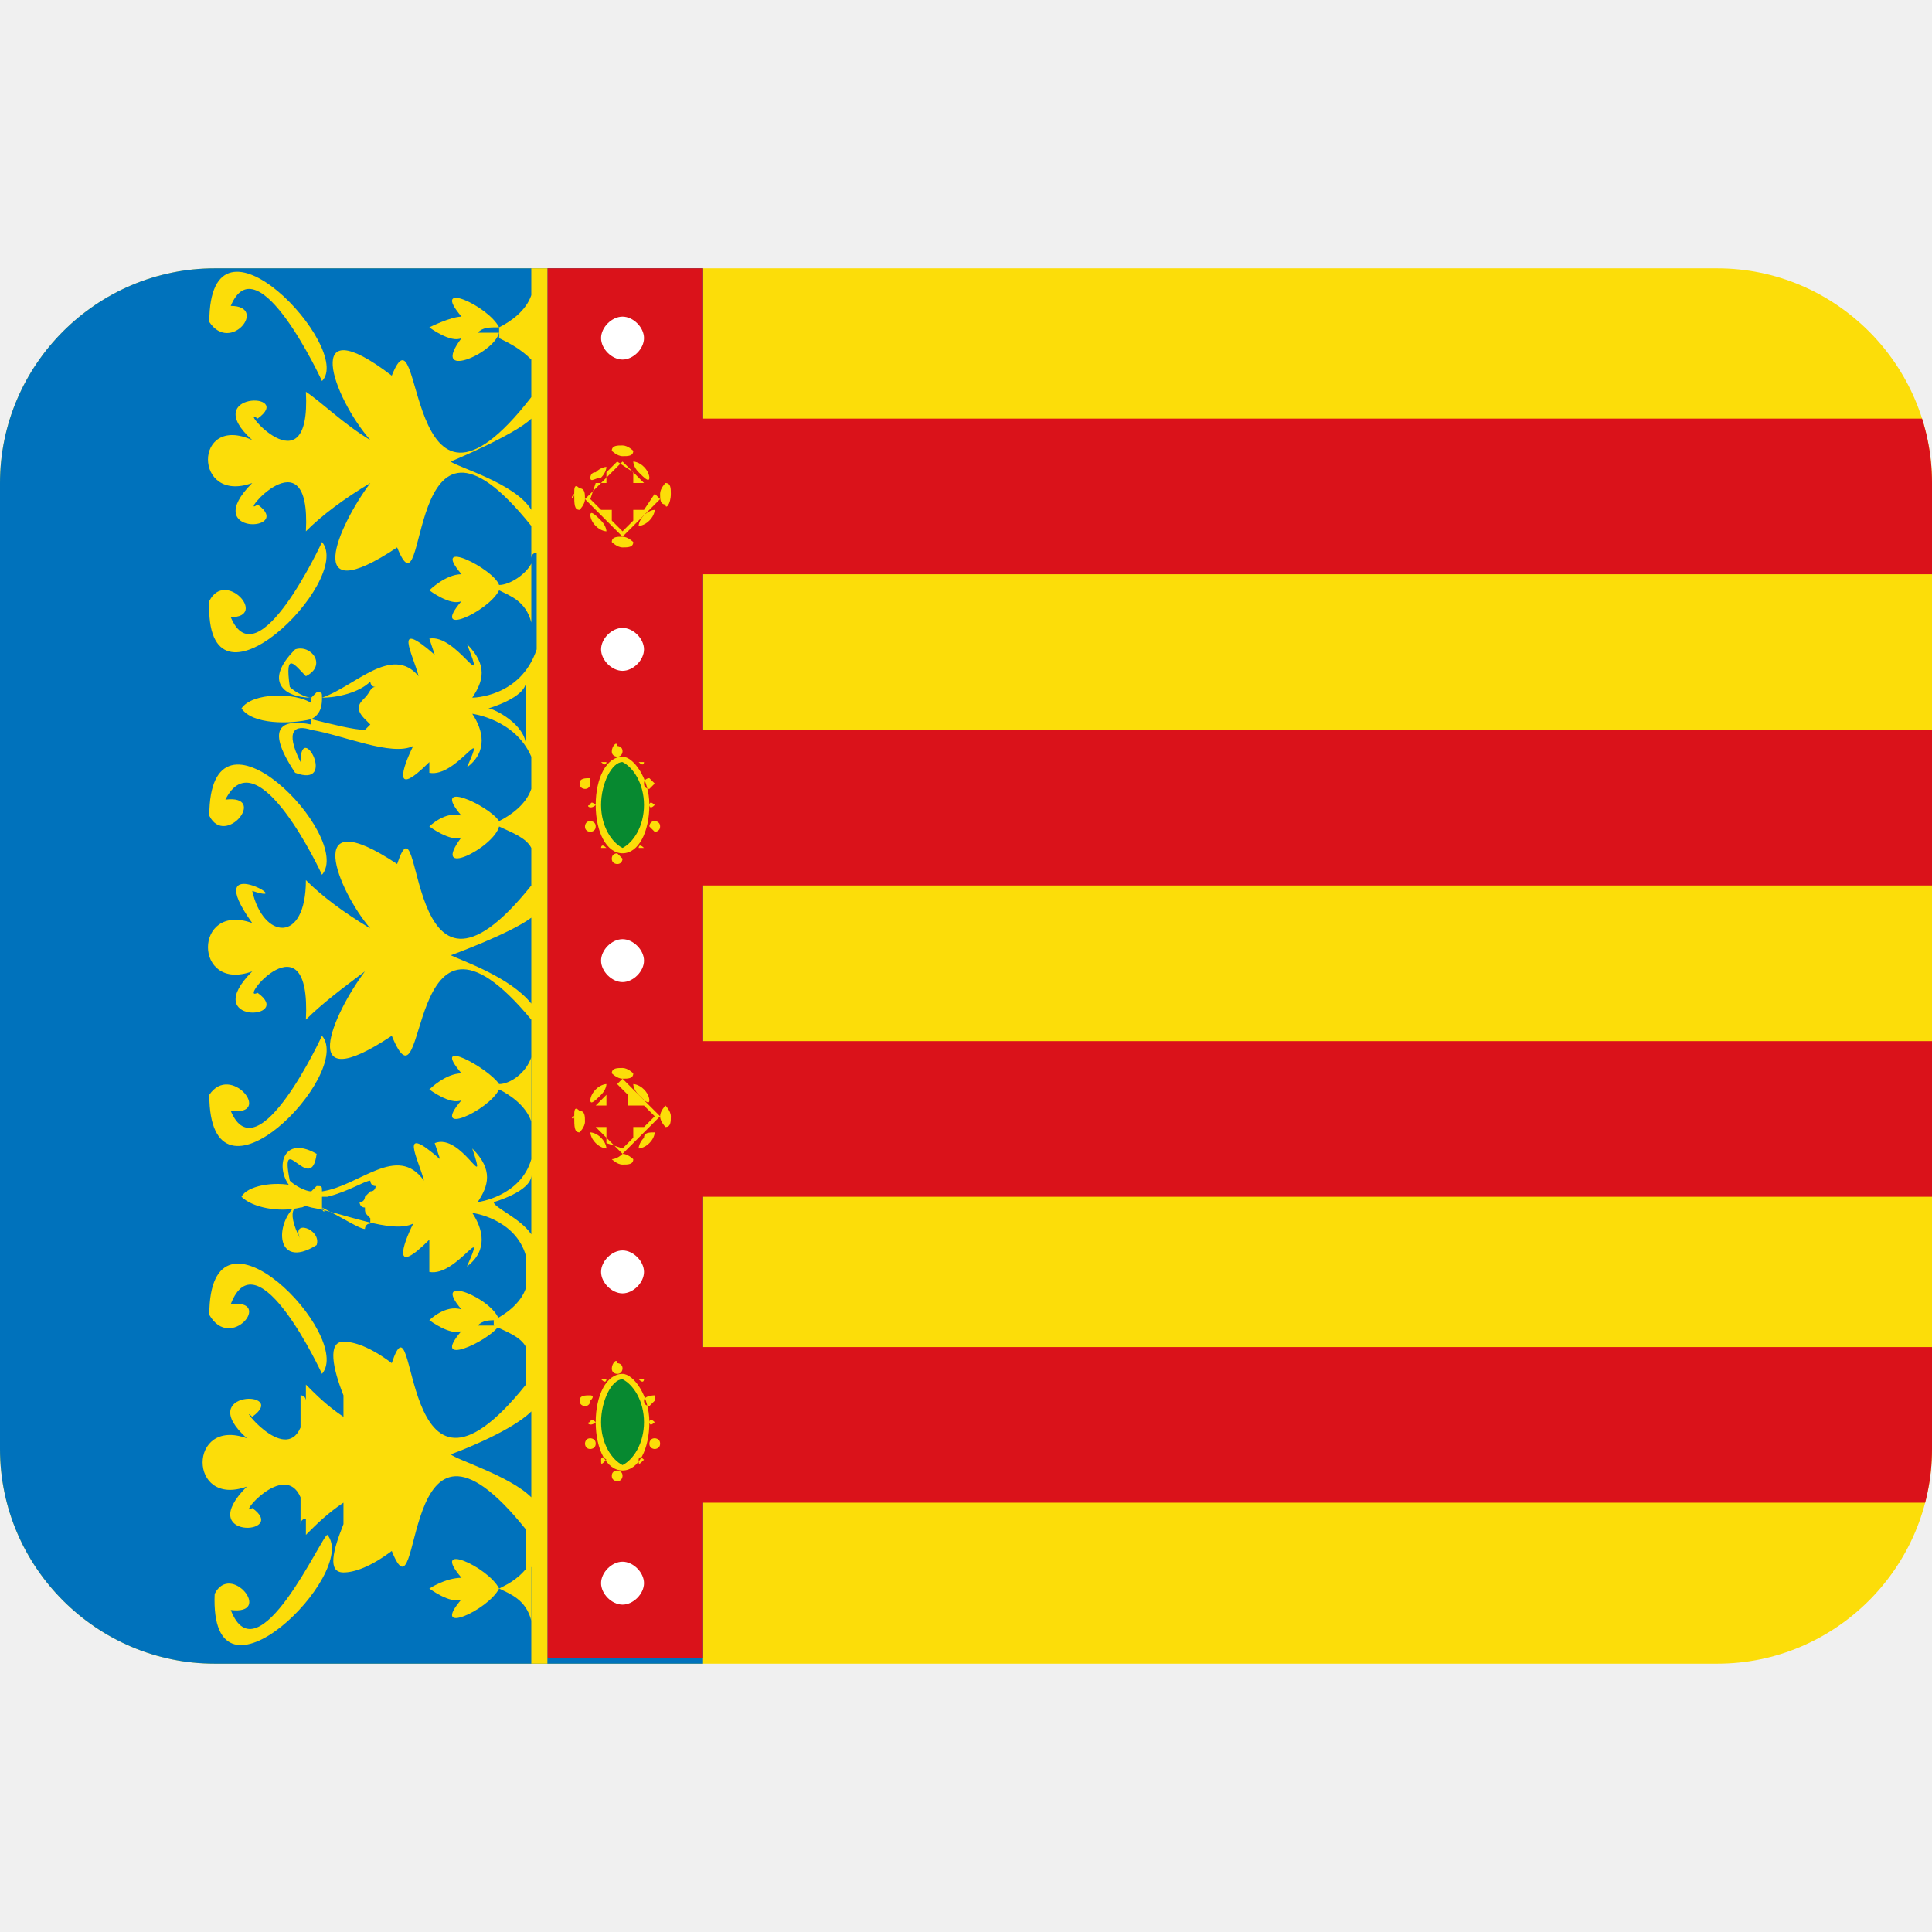
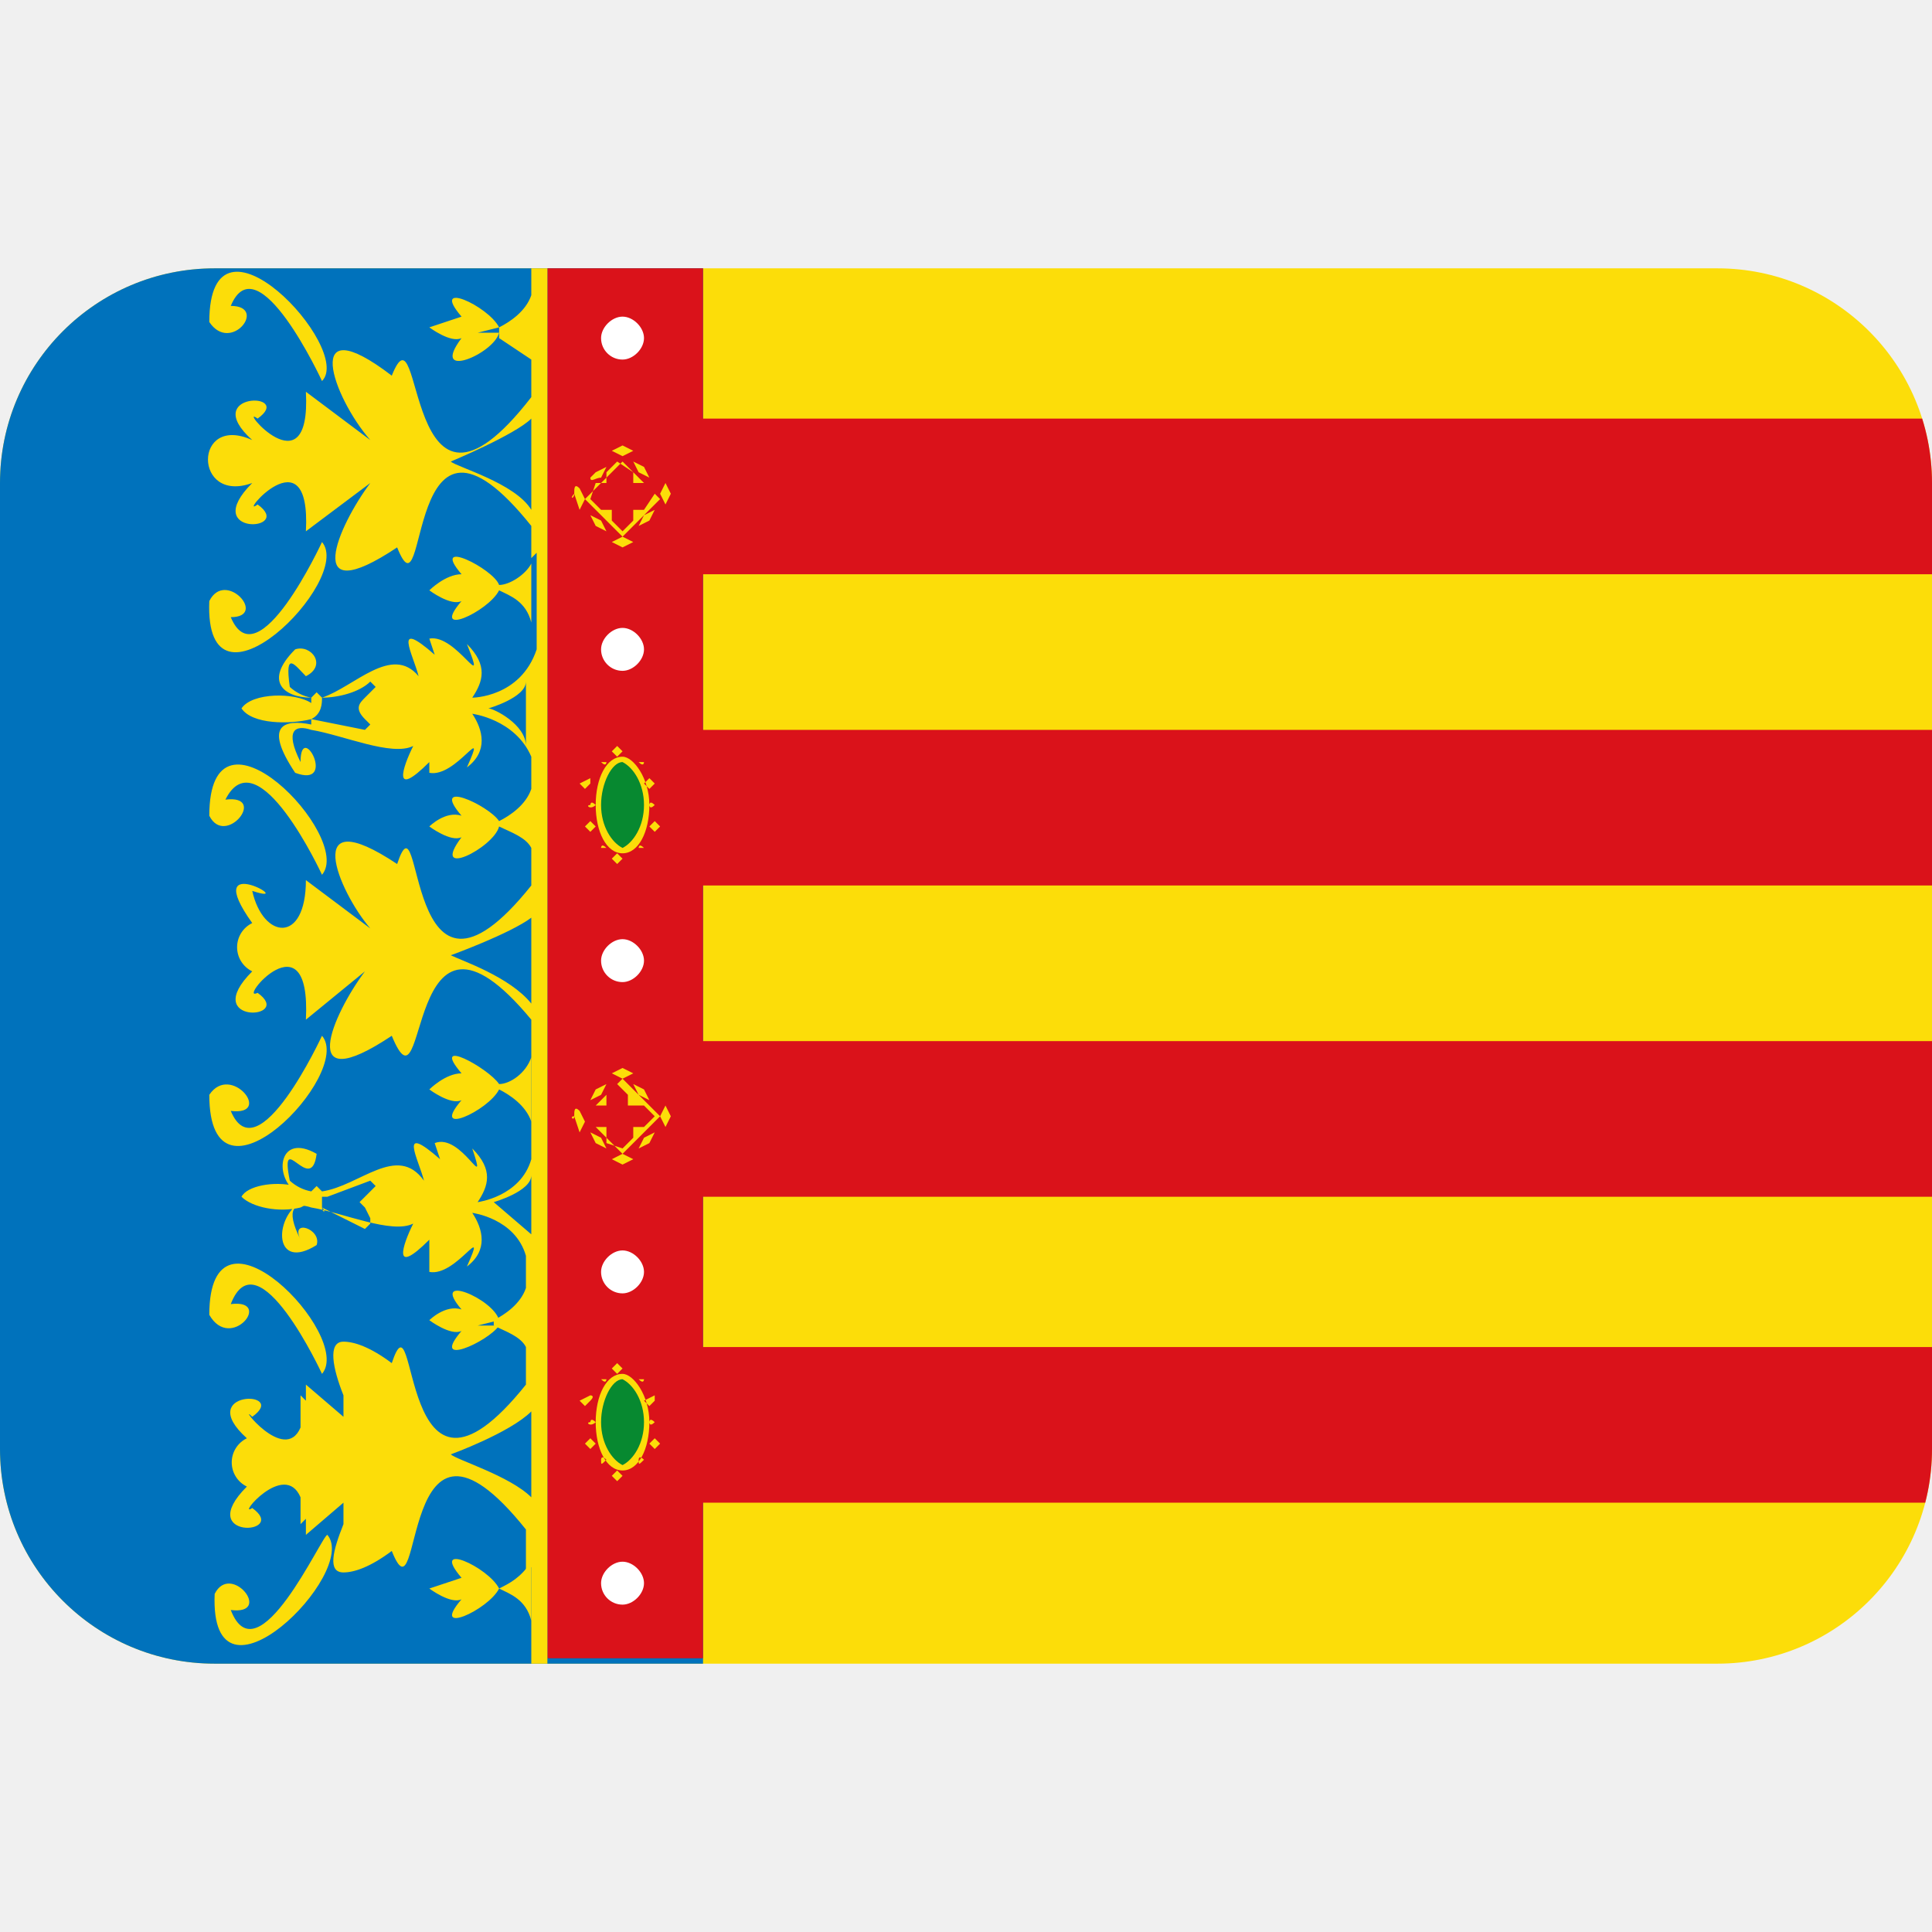
- <svg xmlns="http://www.w3.org/2000/svg" xmlns:xlink="http://www.w3.org/1999/xlink" version="1.1" id="Layer_1" x="0px" y="0px" width="36px" height="36px" viewBox="0 0 36 36" style="enable-background:new 0 0 36 36;" xml:space="preserve">
-   <style type="text/css">
- 	.st0{clip-path:url(#SVGID_2_);}
- 	.st1{fill:#FCDD09;}
- 	.st2{fill:#0072BC;}
- 	.st3{fill:#DA121A;}
- 	.st4{fill:#FFFFFF;}
- 	.st5{fill:#078930;}
- </style>
-   <g>
-     <defs>
-       <path id="SVGID_1_" d="M32,5H4C1.8,5,0,6.8,0,9v18c0,2.2,1.8,4,4,4h28c2.2,0,4-1.8,4-4V9C36,6.8,34.2,5,32,5z" />
-     </defs>
-     <clipPath id="SVGID_2_">
-       <use xlink:href="#SVGID_1_" style="overflow:visible;" />
-     </clipPath>
-     <g class="st0">
-       <rect x="0" y="4.9" class="st1" width="39.3" height="26.1" />
-       <rect x="0" y="4.9" class="st2" width="13.1" height="26.1" />
-       <polygon class="st3" points="39.3,10.7 39.3,7.8 13.1,7.8 13.1,4.9 10.2,4.9 10.2,30.9 13.1,30.9 13.1,28 39.3,28 39.3,25.1     13.1,25.1 13.1,22.3 39.3,22.3 39.3,19.4 13.1,19.4 13.1,16.5 39.3,16.5 39.3,13.6 13.1,13.6 13.1,10.7   " />
-       <g>
-         <path class="st1" d="M4.3,30c0.8,0.1,0-0.9-0.3-0.3c-0.1,2.4,2.7-0.4,2.1-1.1C6,28.6,4.8,31.3,4.3,30z" />
-         <path class="st1" d="M4.3,24.3C4.8,23,6,25.6,6,25.6c0.6-0.7-2.1-3.5-2.1-1.1C4.3,25.2,5.1,24.2,4.3,24.3z" />
-         <path class="st1" d="M3.9,20.4C3.9,22.8,6.6,20,6,19.3c0,0-1.2,2.6-1.7,1.4C5.1,20.8,4.3,19.8,3.9,20.4z" />
-         <path class="st1" d="M6,16.3c0.6-0.7-2.1-3.5-2.1-1.1c0.3,0.6,1.1-0.4,0.3-0.3C4.8,13.7,6,16.3,6,16.3z" />
-         <path class="st1" d="M3.9,11.2c-0.1,2.4,2.7-0.4,2.1-1.1c0,0-1.2,2.6-1.7,1.4C5,11.5,4.2,10.6,3.9,11.2z" />
-         <path class="st1" d="M4.3,5.7C4.8,4.5,6,7.1,6,7.1C6.6,6.5,3.9,3.6,3.9,6C4.3,6.6,5,5.7,4.3,5.7z" />
-         <path class="st1" d="M9.3,29.6c-0.2-0.4-1.3-0.9-0.7-0.2C8.3,29.4,8,29.6,8,29.6s0.4,0.3,0.6,0.2c-0.6,0.7,0.5,0.2,0.7-0.2     c0.2,0.1,0.5,0.2,0.6,0.6v-1.1C9.7,29.4,9.5,29.5,9.3,29.6z M8.9,29.6C8.9,29.6,8.9,29.6,8.9,29.6C8.9,29.6,8.9,29.6,8.9,29.6z      M9.3,29.6C9.3,29.6,9.3,29.6,9.3,29.6C9.3,29.6,9.3,29.6,9.3,29.6L9.3,29.6z" />
-         <path class="st1" d="M9.3,10.9C9.2,10.6,8,10,8.6,10.7C8.3,10.7,8,11,8,11s0.4,0.3,0.6,0.2C8,11.9,9.1,11.4,9.3,11     c0.2,0.1,0.5,0.2,0.6,0.6v-1.1C9.8,10.7,9.5,10.9,9.3,10.9z M8.9,11C8.9,11,8.9,11,8.9,11C8.9,11,8.9,11,8.9,11z M9.3,11     C9.3,11,9.3,11,9.3,11C9.3,11,9.3,11,9.3,11L9.3,11z" />
-         <path class="st1" d="M9.3,24.6c-0.1-0.4-1.3-0.9-0.7-0.2C8.3,24.3,8,24.6,8,24.6s0.4,0.3,0.6,0.2c-0.6,0.7,0.5,0.2,0.7-0.1     c-0.2,0-0.3,0-0.4,0C9,24.6,9.1,24.6,9.3,24.6z" />
-         <path class="st1" d="M9.3,20.2C9.1,19.9,8,19.3,8.6,20C8.3,20,8,20.3,8,20.3s0.4,0.3,0.6,0.2c-0.6,0.7,0.5,0.2,0.7-0.2     c0.2,0.1,0.5,0.3,0.6,0.6v-1.2C9.8,20,9.5,20.2,9.3,20.2z M8.8,20.3C8.8,20.3,8.8,20.3,8.8,20.3C8.8,20.3,8.8,20.3,8.8,20.3z      M9.3,20.3C9.3,20.3,9.3,20.3,9.3,20.3C9.3,20.3,9.3,20.3,9.3,20.3L9.3,20.3z" />
-         <path class="st1" d="M9.3,6.1C9.1,5.7,8,5.2,8.6,5.9C8.4,5.9,8,6.1,8,6.1s0.4,0.3,0.6,0.2C8,7.1,9.2,6.6,9.3,6.2     c-0.2,0-0.3,0-0.4,0C9,6.1,9.1,6.1,9.3,6.1z" />
-         <path class="st1" d="M9.9,4.8v0.7C9.8,5.8,9.5,6,9.3,6.1c0,0,0,0.1,0,0.1c0,0,0,0,0,0.1c0.2,0.1,0.4,0.2,0.6,0.4v0.7     c-2.4,3.1-2-1.9-2.6-0.4C5.6,5.7,6.2,7.4,6.9,8.2C6.4,7.9,6,7.5,5.7,7.3c0.1,1.9-1.3,0.2-0.9,0.5c0.7-0.5-1.1-0.5-0.1,0.4     C3.6,7.7,3.6,9.4,4.7,9c-1,1,0.8,0.9,0.1,0.4C4.4,9.7,5.8,8,5.7,9.9C6,9.6,6.4,9.3,6.9,9c-0.6,0.8-1.3,2.4,0.5,1.2     c0.6,1.5,0.1-3.4,2.5-0.4v0.6c0,0,0-0.1,0.1-0.1l0,1.3c0,0,0-0.1,0-0.1v0.6C9.7,13,8.8,13,8.8,13c0.2-0.3,0.3-0.6-0.1-1     C9.1,13,8.5,11.8,8,11.9l0.1,0.3c-0.8-0.7-0.4,0-0.3,0.4C7.3,12,6.6,12.8,6,13c0-0.1,0-0.1-0.1-0.1c0,0-0.1,0.1-0.1,0.1     c-0.1,0-0.3-0.1-0.4-0.2c-0.1-0.7,0.1-0.4,0.3-0.2c0.4-0.2,0.1-0.6-0.2-0.5C4.9,12.7,5.3,13,5.8,13c0,0,0,0.1,0,0.1     c-0.3-0.2-1.1-0.2-1.3,0.1c0.2,0.3,0.9,0.3,1.3,0.2c0,0,0,0.1,0,0.1c-0.5-0.1-0.9,0-0.3,0.9c0.8,0.3,0.1-1,0.1-0.2     c-0.3-0.6-0.1-0.7,0.2-0.6c0,0,0,0.1,0,0.1c0,0,0,0,0-0.1c0.6,0.1,1.5,0.5,1.9,0.3c-0.2,0.4-0.4,1,0.3,0.3L8,14.4     c0.5,0.1,1.1-1,0.7-0.1c0.4-0.3,0.3-0.7,0.1-1c0,0,0.8,0.1,1.1,0.8c0,0,0,0,0,0v0.6c-0.1,0.3-0.4,0.5-0.6,0.6     C9.1,15,8,14.5,8.6,15.2C8.3,15.1,8,15.4,8,15.4s0.4,0.3,0.6,0.2c-0.6,0.8,0.6,0.2,0.7-0.2c0.2,0.1,0.5,0.2,0.6,0.4v0.7     c-2.4,3-2-1.9-2.5-0.4c-1.8-1.2-1.1,0.5-0.5,1.2c-0.5-0.3-0.9-0.6-1.2-0.9c0,1.2-0.8,1.1-1,0.2c0.9,0.3-1-0.8,0,0.6     c-1.1-0.4-1.1,1.3,0,0.9c-1,1,0.8,0.9,0.1,0.4c-0.4,0.2,1-1.5,0.9,0.5c0.3-0.3,0.7-0.6,1.1-0.9c-0.6,0.8-1.3,2.4,0.5,1.2     C8,21,7.5,16.1,9.9,19v0.7c0,0,0,0,0,0l0,1.3c0,0,0,0,0,0v0.6c-0.2,0.7-1,0.8-1,0.8c0.2-0.3,0.3-0.6-0.1-1     c0.3,0.9-0.2-0.3-0.7-0.1l0.1,0.3c-0.8-0.7-0.4,0-0.3,0.4c-0.5-0.7-1.2,0.1-1.9,0.2c0-0.1,0-0.1-0.1-0.1c0,0-0.1,0.1-0.1,0.1     c-0.1,0-0.3-0.1-0.4-0.2c-0.2-1,0.4,0.3,0.5-0.5c-0.7-0.4-0.8,0.4-0.4,0.7c0.1,0,0.2,0.1,0.3,0.1c0,0,0,0,0,0     c-0.1,0-0.2-0.1-0.3-0.2c-0.4-0.1-0.9,0-1,0.2c0.2,0.2,0.7,0.3,1.1,0.2c0.1,0,0.1-0.1,0.2-0.1c0,0,0,0,0,0c-0.1,0-0.1,0-0.2,0     c-0.5,0.3-0.5,1.3,0.3,0.8c0.1-0.3-0.5-0.5-0.3-0.1c-0.3-0.6-0.1-0.7,0.2-0.6c0,0,0,0.1,0,0.1c0,0,0,0,0-0.1     c0.6,0.1,1.5,0.5,1.9,0.3c-0.2,0.4-0.4,1,0.3,0.3L8,23.7c0.5,0.1,1.1-1,0.7-0.1c0.4-0.3,0.3-0.7,0.1-1c0,0,0.8,0.1,1,0.8V24     c-0.1,0.3-0.4,0.5-0.6,0.6c0,0,0,0,0,0c0,0,0,0,0,0.1c0.2,0.1,0.5,0.2,0.6,0.4v0.7c-2.4,3-2-1.9-2.5-0.4C6.9,25.1,6.6,25,6.4,25     c0,0,0,0,0,0l0,0c-0.3,0-0.2,0.5,0,1l0,0.4c-0.3-0.2-0.5-0.4-0.7-0.6c0,0.1,0,0.2,0,0.3c0,0,0-0.1-0.1-0.1l0,0.6     c-0.3,0.7-1.2-0.5-0.9-0.2c0.7-0.5-1.1-0.5-0.1,0.4c-1.1-0.4-1.1,1.3,0,0.9c-1,1,0.8,0.9,0.1,0.4c-0.3,0.2,0.6-0.9,0.9-0.2l0,0.5     c0,0,0-0.1,0.1-0.1c0,0.1,0,0.2,0,0.3c0.2-0.2,0.4-0.4,0.7-0.6l0,0.4c-0.2,0.5-0.3,0.9,0,0.9l0,0c0,0,0,0,0,0     c0.2,0,0.5-0.1,0.9-0.4c0.6,1.5,0.1-3.4,2.5-0.4v0.8c0,0,0-0.1,0.1-0.1l0,1.3c0,0,0-0.1,0-0.1V31h0.3V4.8H9.9z M7,12.6     C7,12.6,7,12.6,7,12.6C7,12.6,7,12.6,7,12.6C7,12.6,7,12.6,7,12.6z M6,13c0.3,0,0.7-0.1,0.9-0.3c0,0,0,0.1,0.1,0.1c0,0,0,0,0,0     c-0.1,0-0.1,0.1-0.2,0.2c-0.1,0.1-0.2,0.2,0,0.4c0,0,0.1,0.1,0.1,0.1c0,0-0.1,0.1-0.1,0.1c-0.2,0-0.6-0.1-1-0.2     C6,13.3,6,13.1,6,13z M8.4,8.6c0,0,1.2-0.5,1.5-0.8v1.7C9.6,9,8.5,8.7,8.4,8.6z M9.1,13.2c0,0,0.7-0.2,0.7-0.5l0-0.4v1.6     C9.8,13.5,9.2,13.2,9.1,13.2z M8.4,17.8c0,0,1.1-0.4,1.5-0.7v1.6C9.5,18.2,8.6,17.9,8.4,17.8z M6,22.5c0-0.1,0-0.1,0-0.2     c0,0,0.1,0,0.1,0C6.5,22.2,6.8,22,6.9,22c0,0,0,0.1,0.1,0.1c0,0,0,0.1-0.1,0.1c0,0-0.1,0.1-0.1,0.1c0,0,0,0.1-0.1,0.1     c0,0,0,0.1,0.1,0.1c0,0.1,0,0.1,0.1,0.2c0,0,0,0.1,0,0.1c-0.1,0-0.1,0.1-0.1,0.1c-0.1,0-0.4-0.2-0.8-0.4C6.1,22.6,6,22.6,6,22.5z      M9.2,22.4c0,0,0.7-0.2,0.7-0.5v1.1C9.7,22.7,9.2,22.5,9.2,22.4z M8.4,27.1c0,0,1.1-0.4,1.5-0.8v1.6C9.5,27.5,8.5,27.2,8.4,27.1z     " />
-       </g>
-       <path class="st4" d="M12,29.5c0,0.2-0.2,0.4-0.4,0.4c-0.2,0-0.4-0.2-0.4-0.4c0-0.2,0.2-0.4,0.4-0.4C11.8,29.1,12,29.3,12,29.5    L12,29.5z" />
-       <path class="st4" d="M12,23.7c0,0.2-0.2,0.4-0.4,0.4c-0.2,0-0.4-0.2-0.4-0.4c0-0.2,0.2-0.4,0.4-0.4C11.8,23.3,12,23.5,12,23.7    L12,23.7z" />
-       <path class="st4" d="M12,17.9c0,0.2-0.2,0.4-0.4,0.4c-0.2,0-0.4-0.2-0.4-0.4c0-0.2,0.2-0.4,0.4-0.4C11.8,17.5,12,17.7,12,17.9    L12,17.9z" />
-       <path class="st4" d="M12,12.1c0,0.2-0.2,0.4-0.4,0.4c-0.2,0-0.4-0.2-0.4-0.4c0-0.2,0.2-0.4,0.4-0.4C11.8,11.7,12,11.9,12,12.1    L12,12.1z" />
-       <path class="st4" d="M12,6.3c0,0.2-0.2,0.4-0.4,0.4c-0.2,0-0.4-0.2-0.4-0.4c0-0.2,0.2-0.4,0.4-0.4C11.8,5.9,12,6.1,12,6.3L12,6.3z    " />
-       <g>
-         <path class="st1" d="M11.2,8.9c0.1-0.1,0.1-0.2,0.1-0.2c0,0-0.1,0-0.2,0.1C11,8.8,11,8.9,11,8.9C11,9,11.1,8.9,11.2,8.9z" />
-         <path class="st1" d="M11,9.6c0,0,0,0.1,0.1,0.2c0.1,0.1,0.2,0.1,0.2,0.1c0,0,0-0.1-0.1-0.2C11.1,9.6,11,9.5,11,9.6z" />
-         <path class="st1" d="M11.8,8.4c0,0-0.1-0.1-0.2-0.1c0,0,0,0,0,0s0,0,0,0c-0.1,0-0.2,0-0.2,0.1c0,0,0.1,0.1,0.2,0.1     C11.7,8.5,11.8,8.5,11.8,8.4z" />
-         <path class="st1" d="M12.1,8.9c0,0,0-0.1-0.1-0.2c-0.1-0.1-0.2-0.1-0.2-0.1s0,0.1,0.1,0.2C12,8.9,12.1,9,12.1,8.9z" />
-         <path class="st1" d="M10.7,9.2C10.7,9.2,10.6,9.3,10.7,9.2C10.6,9.3,10.7,9.3,10.7,9.2c0,0.2,0,0.3,0.1,0.3c0,0,0.1-0.1,0.1-0.2     c0-0.1,0-0.2-0.1-0.2C10.7,9,10.7,9.1,10.7,9.2z" />
-         <path class="st1" d="M12.5,9.2c0-0.1,0-0.2-0.1-0.2c0,0-0.1,0.1-0.1,0.2c0,0.1,0,0.2,0.1,0.2C12.4,9.5,12.5,9.4,12.5,9.2     C12.5,9.3,12.5,9.2,12.5,9.2C12.5,9.2,12.5,9.2,12.5,9.2z" />
-         <path class="st1" d="M10.9,9.3l0.7,0.7l0.7-0.7l-0.7-0.7L10.9,9.3z M11.8,8.8V9H12l0.2,0.2v0L12,9.5h-0.2v0.2l-0.2,0.2h0     l-0.2-0.2V9.5h-0.2l-0.2-0.2v0L11.1,9h0.2V8.8l0.2-0.2h0L11.8,8.8z" />
-         <path class="st1" d="M12,9.6c-0.1,0.1-0.1,0.2-0.1,0.2c0,0,0.1,0,0.2-0.1c0.1-0.1,0.1-0.2,0.1-0.2C12.1,9.5,12,9.6,12,9.6z" />
-         <path class="st1" d="M11.4,10.1c0,0,0.1,0.1,0.2,0.1c0,0,0,0,0,0s0,0,0,0c0.1,0,0.2,0,0.2-0.1c0,0-0.1-0.1-0.2-0.1     C11.5,10,11.4,10,11.4,10.1z" />
-       </g>
-       <path class="st1" d="M11.4,16c0,0.1,0.1,0.1,0.1,0.1c0.1,0,0.1-0.1,0.1-0.1s-0.1-0.1-0.1-0.1C11.5,15.9,11.4,15.9,11.4,16L11.4,16    z M11.4,14c0,0.1,0.1,0.1,0.1,0.1c0.1,0,0.1-0.1,0.1-0.1c0-0.1-0.1-0.1-0.1-0.1C11.5,13.8,11.4,13.9,11.4,14L11.4,14z M12.1,15    c0,0.5-0.2,0.9-0.5,0.9c-0.3,0-0.5-0.4-0.5-0.9c0-0.5,0.2-0.9,0.5-0.9C11.8,14.1,12.1,14.5,12.1,15L12.1,15z M12.2,15    C12.2,15,12.2,14.9,12.2,15c-0.1-0.1-0.1,0-0.1,0C12.1,15,12.1,15.1,12.2,15C12.2,15.1,12.2,15,12.2,15L12.2,15z M11.1,15    C11.1,15,11,14.9,11.1,15c-0.1-0.1-0.1,0-0.1,0C10.9,15,11,15.1,11.1,15C11,15.1,11.1,15,11.1,15L11.1,15z M12,15.8    C12,15.7,12,15.7,12,15.8c-0.1-0.1-0.1,0-0.1,0C11.9,15.8,11.9,15.8,12,15.8C12,15.8,12,15.8,12,15.8L12,15.8z M11.3,15.8    C11.3,15.7,11.3,15.7,11.3,15.8c-0.1-0.1-0.1,0-0.1,0C11.2,15.8,11.2,15.8,11.3,15.8C11.3,15.8,11.3,15.8,11.3,15.8L11.3,15.8z     M11.1,15.4c0-0.1-0.1-0.1-0.1-0.1c-0.1,0-0.1,0.1-0.1,0.1c0,0.1,0.1,0.1,0.1,0.1C11,15.5,11.1,15.5,11.1,15.4L11.1,15.4z     M12.3,15.4c0-0.1-0.1-0.1-0.1-0.1c-0.1,0-0.1,0.1-0.1,0.1s0.1,0.1,0.1,0.1C12.2,15.5,12.3,15.5,12.3,15.4L12.3,15.4z M11.2,14.2    C11.2,14.3,11.2,14.3,11.2,14.2c0.1,0.1,0.1,0,0.1,0S11.3,14.2,11.2,14.2C11.2,14.2,11.2,14.2,11.2,14.2L11.2,14.2z M11.9,14.2    C11.9,14.3,11.9,14.3,11.9,14.2c0.1,0.1,0.1,0,0.1,0S12,14.2,11.9,14.2C11.9,14.2,11.9,14.2,11.9,14.2L11.9,14.2z M12,14.6    c0,0.1,0.1,0.1,0.1,0.1s0.1-0.1,0.1-0.1s-0.1-0.1-0.1-0.1S12,14.5,12,14.6L12,14.6z M10.8,14.6c0,0.1,0.1,0.1,0.1,0.1    c0.1,0,0.1-0.1,0.1-0.1S11,14.5,11,14.5C10.9,14.5,10.8,14.5,10.8,14.6L10.8,14.6z" />
-       <path class="st5" d="M12,15c0-0.4-0.2-0.7-0.4-0.8c0,0,0,0.1,0,0.1s0-0.1,0-0.1c-0.2,0-0.4,0.4-0.4,0.8c0,0,0,0,0,0c0,0,0,0,0,0    c0,0.4,0.2,0.7,0.4,0.8c0,0,0-0.1,0-0.1s0,0.1,0,0.1C11.8,15.7,12,15.4,12,15C12,15,12,15,12,15C12,15,12,15,12,15L12,15L12,15z" />
-       <path class="st1" d="M11.4,27.5c0,0.1,0.1,0.1,0.1,0.1c0.1,0,0.1-0.1,0.1-0.1c0-0.1-0.1-0.1-0.1-0.1    C11.5,27.4,11.4,27.4,11.4,27.5L11.4,27.5z M11.4,25.5c0,0.1,0.1,0.1,0.1,0.1c0.1,0,0.1-0.1,0.1-0.1c0-0.1-0.1-0.1-0.1-0.1    C11.5,25.3,11.4,25.4,11.4,25.5L11.4,25.5z M12.1,26.5c0,0.5-0.2,0.9-0.5,0.9c-0.3,0-0.5-0.4-0.5-0.9c0-0.5,0.2-0.9,0.5-0.9    C11.8,25.6,12.1,26,12.1,26.5L12.1,26.5z M12.2,26.5C12.2,26.5,12.2,26.4,12.2,26.5c-0.1-0.1-0.1,0-0.1,0    C12.1,26.5,12.1,26.6,12.2,26.5C12.2,26.6,12.2,26.5,12.2,26.5L12.2,26.5z M11.1,26.5C11.1,26.5,11,26.4,11.1,26.5    c-0.1-0.1-0.1,0-0.1,0C10.9,26.5,11,26.6,11.1,26.5C11,26.6,11.1,26.5,11.1,26.5L11.1,26.5z M12,27.2C12,27.2,12,27.2,12,27.2    c-0.1-0.1-0.1,0-0.1,0C11.9,27.3,11.9,27.3,12,27.2C12,27.3,12,27.3,12,27.2L12,27.2z M11.3,27.2C11.3,27.2,11.3,27.2,11.3,27.2    c-0.1-0.1-0.1,0-0.1,0C11.2,27.3,11.2,27.3,11.3,27.2C11.3,27.3,11.3,27.3,11.3,27.2L11.3,27.2z M11.1,26.9c0-0.1-0.1-0.1-0.1-0.1    c-0.1,0-0.1,0.1-0.1,0.1S10.9,27,11,27C11,27,11.1,27,11.1,26.9L11.1,26.9z M12.3,26.9c0-0.1-0.1-0.1-0.1-0.1    c-0.1,0-0.1,0.1-0.1,0.1c0,0.1,0.1,0.1,0.1,0.1S12.3,27,12.3,26.9L12.3,26.9z M11.2,25.7C11.2,25.8,11.2,25.8,11.2,25.7    c0.1,0.1,0.1,0,0.1,0C11.3,25.7,11.3,25.7,11.2,25.7C11.2,25.7,11.2,25.7,11.2,25.7L11.2,25.7z M11.9,25.7    C11.9,25.8,11.9,25.8,11.9,25.7c0.1,0.1,0.1,0,0.1,0C12,25.7,12,25.7,11.9,25.7C11.9,25.7,11.9,25.7,11.9,25.7L11.9,25.7z     M12,26.1c0,0.1,0.1,0.1,0.1,0.1s0.1-0.1,0.1-0.1S12.2,26,12.2,26S12,26,12,26.1L12,26.1z M10.8,26.1c0,0.1,0.1,0.1,0.1,0.1    c0.1,0,0.1-0.1,0.1-0.1C11.1,26,11,26,11,26C10.9,26,10.8,26,10.8,26.1L10.8,26.1z" />
-       <path class="st5" d="M12,26.5c0-0.4-0.2-0.7-0.4-0.8c0,0,0,0.1,0,0.1s0-0.1,0-0.1c-0.2,0-0.4,0.4-0.4,0.8v0c0,0,0,0,0,0    c0,0.4,0.2,0.7,0.4,0.8c0,0,0-0.1,0-0.1s0,0.1,0,0.1C11.8,27.2,12,26.9,12,26.5C12,26.5,12,26.5,12,26.5C12,26.5,12,26.5,12,26.5    L12,26.5L12,26.5z" />
-       <g>
-         <path class="st1" d="M10.7,20.8C10.7,20.8,10.6,20.8,10.7,20.8C10.6,20.8,10.7,20.9,10.7,20.8c0,0.2,0,0.3,0.1,0.3     c0,0,0.1-0.1,0.1-0.2c0-0.1,0-0.2-0.1-0.2C10.7,20.6,10.7,20.7,10.7,20.8z" />
-         <path class="st1" d="M11.8,20c0,0-0.1-0.1-0.2-0.1c0,0,0,0,0,0s0,0,0,0c-0.1,0-0.2,0-0.2,0.1c0,0,0.1,0.1,0.2,0.1     C11.7,20.1,11.8,20.1,11.8,20z" />
-         <path class="st1" d="M11.2,20.4c0.1-0.1,0.1-0.2,0.1-0.2c0,0-0.1,0-0.2,0.1C11,20.4,11,20.5,11,20.5C11,20.6,11.1,20.5,11.2,20.4     z" />
-         <path class="st1" d="M12.1,20.5c0,0,0-0.1-0.1-0.2c-0.1-0.1-0.2-0.1-0.2-0.1c0,0,0,0.1,0.1,0.2C12,20.5,12.1,20.6,12.1,20.5z" />
-         <path class="st1" d="M11.4,21.6c0,0,0.1,0.1,0.2,0.1c0,0,0,0,0,0s0,0,0,0c0.1,0,0.2,0,0.2-0.1c0,0-0.1-0.1-0.2-0.1     C11.5,21.6,11.4,21.6,11.4,21.6z" />
-         <path class="st1" d="M12,21.2c-0.1,0.1-0.1,0.2-0.1,0.2c0,0,0.1,0,0.2-0.1c0.1-0.1,0.1-0.2,0.1-0.2C12.1,21.1,12,21.1,12,21.2z" />
-         <path class="st1" d="M11,21.1c0,0,0,0.1,0.1,0.2c0.1,0.1,0.2,0.1,0.2,0.1c0,0,0-0.1-0.1-0.2C11.1,21.1,11,21.1,11,21.1z" />
-         <path class="st1" d="M12.3,20.8l-0.7-0.7l-0.7,0.7l0.7,0.7L12.3,20.8z M11.3,21.3V21h-0.2l-0.2-0.2v0l0.2-0.2h0.2v-0.2l0.2-0.2h0     l0.2,0.2v0.2H12l0.2,0.2v0L12,21h-0.2v0.2l-0.2,0.2h0L11.3,21.3z" />
-       </g>
-       <path class="st1" d="M12.4,20.6c0,0,0.1,0.1,0.1,0.2c0,0,0,0,0,0s0,0,0,0c0,0.1,0,0.2-0.1,0.2c0,0-0.1-0.1-0.1-0.2    C12.3,20.7,12.4,20.6,12.4,20.6L12.4,20.6L12.4,20.6z" />
+ <svg xmlns="http://www.w3.org/2000/svg" xmlns:xlink="http://www.w3.org/1999/xlink" version="1.1" id="Layer_1" x="0" y="0" width="36" height="36" xml:space="preserve">
+   <style>.st1{fill:#fcdd09}.st4{fill:#fff}.st5{fill:#078930}</style>
+   <defs>
+     <path id="SVGID_1_" d="M32 5H4a4 4 0 0 0-4 4v18a4 4 0 0 0 4 4h28a4 4 0 0 0 4-4V9a4 4 0 0 0-4-4z" />
+   </defs>
+   <clipPath id="SVGID_2_">
+     <use xlink:href="#SVGID_1_" overflow="visible" />
+   </clipPath>
+   <g clip-path="url(#SVGID_2_)">
+     <path class="st1" d="M0 4.9h39.3V31H0z" />
+     <path fill="#0072bc" d="M0 4.9h13.1V31H0z" />
+     <path fill="#da121a" d="M39.3 10.7V7.8H13.1V4.9h-2.9v26h2.9V28h26.2v-2.9H13.1v-2.8h26.2v-2.9H13.1v-2.9h26.2v-2.9H13.1v-2.9z" />
+     <path class="st1" d="M4.3 30c.8.1 0-.9-.3-.3-.1 2.4 2.7-.4 2.1-1.1-.1 0-1.3 2.7-1.8 1.4zM4.3 24.3C4.8 23 6 25.6 6 25.6c.6-.7-2.1-3.5-2.1-1.1.4.7 1.2-.3.4-.2zM3.9 20.4c0 2.4 2.7-.4 2.1-1.1 0 0-1.2 2.6-1.7 1.4.8.1 0-.9-.4-.3zM6 16.3c.6-.7-2.1-3.5-2.1-1.1.3.6 1.1-.4.3-.3.6-1.2 1.8 1.4 1.8 1.4zM3.9 11.2c-.1 2.4 2.7-.4 2.1-1.1 0 0-1.2 2.6-1.7 1.4.7 0-.1-.9-.4-.3zM4.3 5.7C4.8 4.5 6 7.1 6 7.1c.6-.6-2.1-3.5-2.1-1.1.4.6 1.1-.3.4-.3zM9.3 29.6c-.2-.4-1.3-.9-.7-.2l-.6.2s.4.3.6.2c-.6.7.5.2.7-.2.2.1.5.2.6.6v-1.1c-.2.3-.4.4-.6.5zm-.4 0zm.4 0zM9.3 10.9c-.1-.3-1.3-.9-.7-.2-.3 0-.6.3-.6.3s.4.3.6.2c-.6.7.5.2.7-.2.2.1.5.2.6.6v-1.1c-.1.2-.4.4-.6.4zm-.4.1zm.4 0zM9.3 24.6c-.1-.4-1.3-.9-.7-.2-.3-.1-.6.2-.6.2s.4.3.6.2c-.6.7.5.2.7-.1h-.4l.4-.1zM9.3 20.2c-.2-.3-1.3-.9-.7-.2-.3 0-.6.3-.6.3s.4.3.6.2c-.6.7.5.2.7-.2.2.1.5.3.6.6v-1.2c-.1.3-.4.5-.6.5zm-.5.1zm.5 0zM9.3 6.1c-.2-.4-1.3-.9-.7-.2l-.6.2s.4.3.6.2c-.6.8.6.3.7-.1h-.4l.4-.1z" />
+     <path class="st1" d="M9.9 4.8v.7c-.1.3-.4.5-.6.6v.2l.6.4v.7c-2.4 3.1-2-1.9-2.6-.4-1.7-1.3-1.1.4-.4 1.2l-1.2-.9c.1 1.9-1.3.2-.9.5.7-.5-1.1-.5-.1.4-1.1-.5-1.1 1.2 0 .8-1 1 .8.9.1.4-.4.3 1-1.4.9.5L6.9 9c-.6.8-1.3 2.4.5 1.2.6 1.5.1-3.4 2.5-.4v.6l.1-.1v1.3-.1.6c-.3.9-1.2.9-1.2.9.2-.3.3-.6-.1-1 .4 1-.2-.2-.7-.1l.1.3c-.8-.7-.4 0-.3.4-.5-.6-1.2.2-1.8.4l-.1-.1-.1.1a.8.8 0 0 1-.4-.2c-.1-.7.1-.4.3-.2.4-.2.1-.6-.2-.5-.6.6-.2.9.3.9v.1c-.3-.2-1.1-.2-1.3.1.2.3.9.3 1.3.2v.1c-.5-.1-.9 0-.3.9.8.3.1-1 .1-.2-.3-.6-.1-.7.2-.6v.1-.1c.6.1 1.5.5 1.9.3-.2.4-.4 1 .3.3v.2c.5.1 1.1-1 .7-.1.4-.3.3-.7.1-1 0 0 .8.1 1.1.8v.6c-.1.3-.4.5-.6.6-.2-.3-1.3-.8-.7-.1-.3-.1-.6.2-.6.2s.4.3.6.2c-.6.8.6.2.7-.2.2.1.5.2.6.4v.7c-2.4 3-2-1.9-2.5-.4-1.8-1.2-1.1.5-.5 1.2l-1.2-.9c0 1.2-.8 1.1-1 .2.9.3-1-.8 0 .6a.5.5 0 0 0 0 .9c-1 1 .8.9.1.4-.4.2 1-1.5.9.5l1.1-.9c-.6.8-1.3 2.4.5 1.2.7 1.7.2-3.2 2.6-.3v2.6c-.2.7-1 .8-1 .8.2-.3.3-.6-.1-1 .3.9-.2-.3-.7-.1l.1.3c-.8-.7-.4 0-.3.4-.5-.7-1.2.1-1.9.2l-.1-.1-.1.1a.8.8 0 0 1-.4-.2c-.2-1 .4.3.5-.5-.7-.4-.8.4-.4.7l.3.1-.3-.2c-.4-.1-.9 0-1 .2.2.2.7.3 1.1.2l.2-.1h-.2c-.5.3-.5 1.3.3.8.1-.3-.5-.5-.3-.1-.3-.6-.1-.7.2-.6v.1-.1c.6.1 1.5.5 1.9.3-.2.4-.4 1 .3.3v.6c.5.1 1.1-1 .7-.1.4-.3.3-.7.1-1 0 0 .8.1 1 .8v.6c-.1.3-.4.5-.6.6v.1c.2.1.5.2.6.4v.7c-2.4 3-2-1.9-2.5-.4-.4-.3-.7-.4-.9-.4-.3 0-.2.5 0 1v.4l-.7-.6v.3l-.1-.1v.6c-.3.7-1.2-.5-.9-.2.7-.5-1.1-.5-.1.4a.5.5 0 0 0 0 .9c-1 1 .8.9.1.4-.3.2.6-.9.9-.2v.5l.1-.1v.3l.7-.6v.4c-.2.5-.3.9 0 .9.2 0 .5-.1.9-.4.6 1.5.1-3.4 2.5-.4v.8l.1-.1v1.3-.1.6h.3V4.8h-.3zM7 12.6zM6 13c.3 0 .7-.1.9-.3l.1.1-.2.2c-.1.1-.2.2 0 .4l.1.1-.1.1-1-.2c.2-.1.2-.3.2-.4zm2.4-4.4s1.2-.5 1.5-.8v1.7c-.3-.5-1.4-.8-1.5-.9zm.7 4.6s.7-.2.7-.5v-.4 1.6c0-.4-.6-.7-.7-.7zm-.7 4.6s1.1-.4 1.5-.7v1.6c-.4-.5-1.3-.8-1.5-.9zM6 22.5v-.2h.1l.8-.3.1.1-.1.1-.1.1-.1.1.1.1.1.2v.1l-.1.1-.8-.4c.1.1 0 .1 0 0zm3.2-.1s.7-.2.7-.5V23l-.7-.6zm-.8 4.7s1.1-.4 1.5-.8v1.6c-.4-.4-1.4-.7-1.5-.8z" />
+     <path class="st4" d="M12 29.5c0 .2-.2.4-.4.4a.4.4 0 0 1-.4-.4c0-.2.2-.4.4-.4s.4.2.4.4zM12 23.7c0 .2-.2.4-.4.4a.4.4 0 0 1-.4-.4c0-.2.2-.4.4-.4s.4.2.4.4zM12 17.9c0 .2-.2.4-.4.4a.4.4 0 0 1-.4-.4c0-.2.2-.4.4-.4s.4.2.4.4zM12 12.1c0 .2-.2.4-.4.4a.4.4 0 0 1-.4-.4c0-.2.2-.4.4-.4s.4.2.4.4zM12 6.3c0 .2-.2.4-.4.4a.4.4 0 0 1-.4-.4c0-.2.2-.4.4-.4s.4.2.4.4z" />
+     <g>
+       <path class="st1" d="m11.2 8.9.1-.2-.2.1-.1.1c0 .1.1 0 .2 0zM11 9.6l.1.2.2.1-.1-.2-.2-.1zM11.8 8.4l-.2-.1-.2.1.2.1.2-.1zM12.1 8.9l-.1-.2-.2-.1.1.2.2.1zM10.7 9.2s-.1.1 0 0c-.1.1 0 .1 0 0l.1.3.1-.2-.1-.2c-.1-.1-.1 0-.1.1zM12.5 9.2l-.1-.2-.1.2.1.2.1-.2c0 .1 0 0 0 0zM10.9 9.3l.7.7.7-.7-.7-.7-.7.7zm.9-.5V9h.2l.2.2-.2.3h-.2v.2l-.2.2-.2-.2v-.2h-.2l-.2-.2.1-.3h.2v-.2l.2-.2.3.2zM12 9.6l-.1.2.2-.1.1-.2-.2.1zM11.4 10.1l.2.1.2-.1-.2-.1-.2.1z" />
    </g>
+     <path class="st1" d="m11.4 16 .1.1.1-.1-.1-.1-.1.1zm0-2 .1.1.1-.1-.1-.1-.1.1zm.7 1c0 .5-.2.9-.5.9s-.5-.4-.5-.9.2-.9.5-.9c.2 0 .5.4.5.9zm.1 0s0-.1 0 0c-.1-.1-.1 0-.1 0s0 .1.1 0c0 .1 0 0 0 0zm-1.1 0s-.1-.1 0 0c-.1-.1-.1 0-.1 0-.1 0 0 .1.1 0-.1.1 0 0 0 0zm.9.8c0-.1 0-.1 0 0-.1-.1-.1 0-.1 0h.1zm-.7 0c0-.1 0-.1 0 0-.1-.1-.1 0-.1 0h.1zm-.2-.4-.1-.1-.1.1.1.1.1-.1zm1.2 0-.1-.1-.1.1.1.1.1-.1zm-1.1-1.2c0 .1 0 .1 0 0 .1.1.1 0 .1 0h-.1zm.7 0c0 .1 0 .1 0 0 .1.1.1 0 .1 0h-.1zm.1.4.1.1.1-.1-.1-.1-.1.1zm-1.2 0 .1.1.1-.1v-.1l-.2.1z" />
+     <path class="st5" d="M12 15c0-.4-.2-.7-.4-.8v.1-.1c-.2 0-.4.4-.4.8s.2.7.4.8v-.1.1c.2-.1.4-.4.4-.8z" />
+     <path class="st1" d="m11.4 27.5.1.1.1-.1-.1-.1-.1.1zm0-2 .1.1.1-.1-.1-.1-.1.1zm.7 1c0 .5-.2.9-.5.9s-.5-.4-.5-.9.2-.9.5-.9c.2 0 .5.4.5.9zm.1 0s0-.1 0 0c-.1-.1-.1 0-.1 0s0 .1.1 0c0 .1 0 0 0 0zm-1.1 0s-.1-.1 0 0c-.1-.1-.1 0-.1 0-.1 0 0 .1.1 0-.1.1 0 0 0 0zm.9.7c-.1-.1-.1 0-.1 0 0 .1 0 .1.1 0 0 .1 0 .1 0 0zm-.7 0c-.1-.1-.1 0-.1 0 0 .1 0 .1.1 0 0 .1 0 .1 0 0zm-.2-.3-.1-.1-.1.1.1.1.1-.1zm1.2 0-.1-.1-.1.1.1.1.1-.1zm-1.1-1.2c0 .1 0 .1 0 0 .1.1.1 0 .1 0h-.1zm.7 0c0 .1 0 .1 0 0 .1.1.1 0 .1 0h-.1zm.1.4.1.1.1-.1V26l-.2.1zm-1.2 0 .1.1.1-.1c.1-.1 0-.1 0-.1l-.2.1z" />
+     <path class="st5" d="M12 26.5c0-.4-.2-.7-.4-.8v.1-.1c-.2 0-.4.4-.4.8s.2.7.4.8v-.1.1c.2-.1.4-.4.4-.8z" />
+     <g>
+       <path class="st1" d="M10.7 20.8s-.1 0 0 0c-.1 0 0 .1 0 0l.1.3.1-.2-.1-.2c-.1-.1-.1 0-.1.1zM11.8 20l-.2-.1-.2.1.2.1.2-.1zM11.2 20.4l.1-.2-.2.1-.1.2.2-.1zM12.1 20.5l-.1-.2-.2-.1.1.2.2.1zM11.4 21.6l.2.1.2-.1-.2-.1-.2.1zM12 21.2l-.1.2.2-.1.1-.2-.2.1zM11 21.1l.1.2.2.1-.1-.2-.2-.1zM12.3 20.8l-.7-.7-.7.7.7.7.7-.7zm-1 .5V21h-.2l-.2-.2.2-.2h.2v-.2l.2-.2.2.2v.2h.3l.2.2-.2.2h-.2v.2l-.2.2-.3-.1z" />
+     </g>
+     <path class="st1" d="m12.4 20.6.1.2-.1.2-.1-.2.1-.2z" />
  </g>
</svg>
